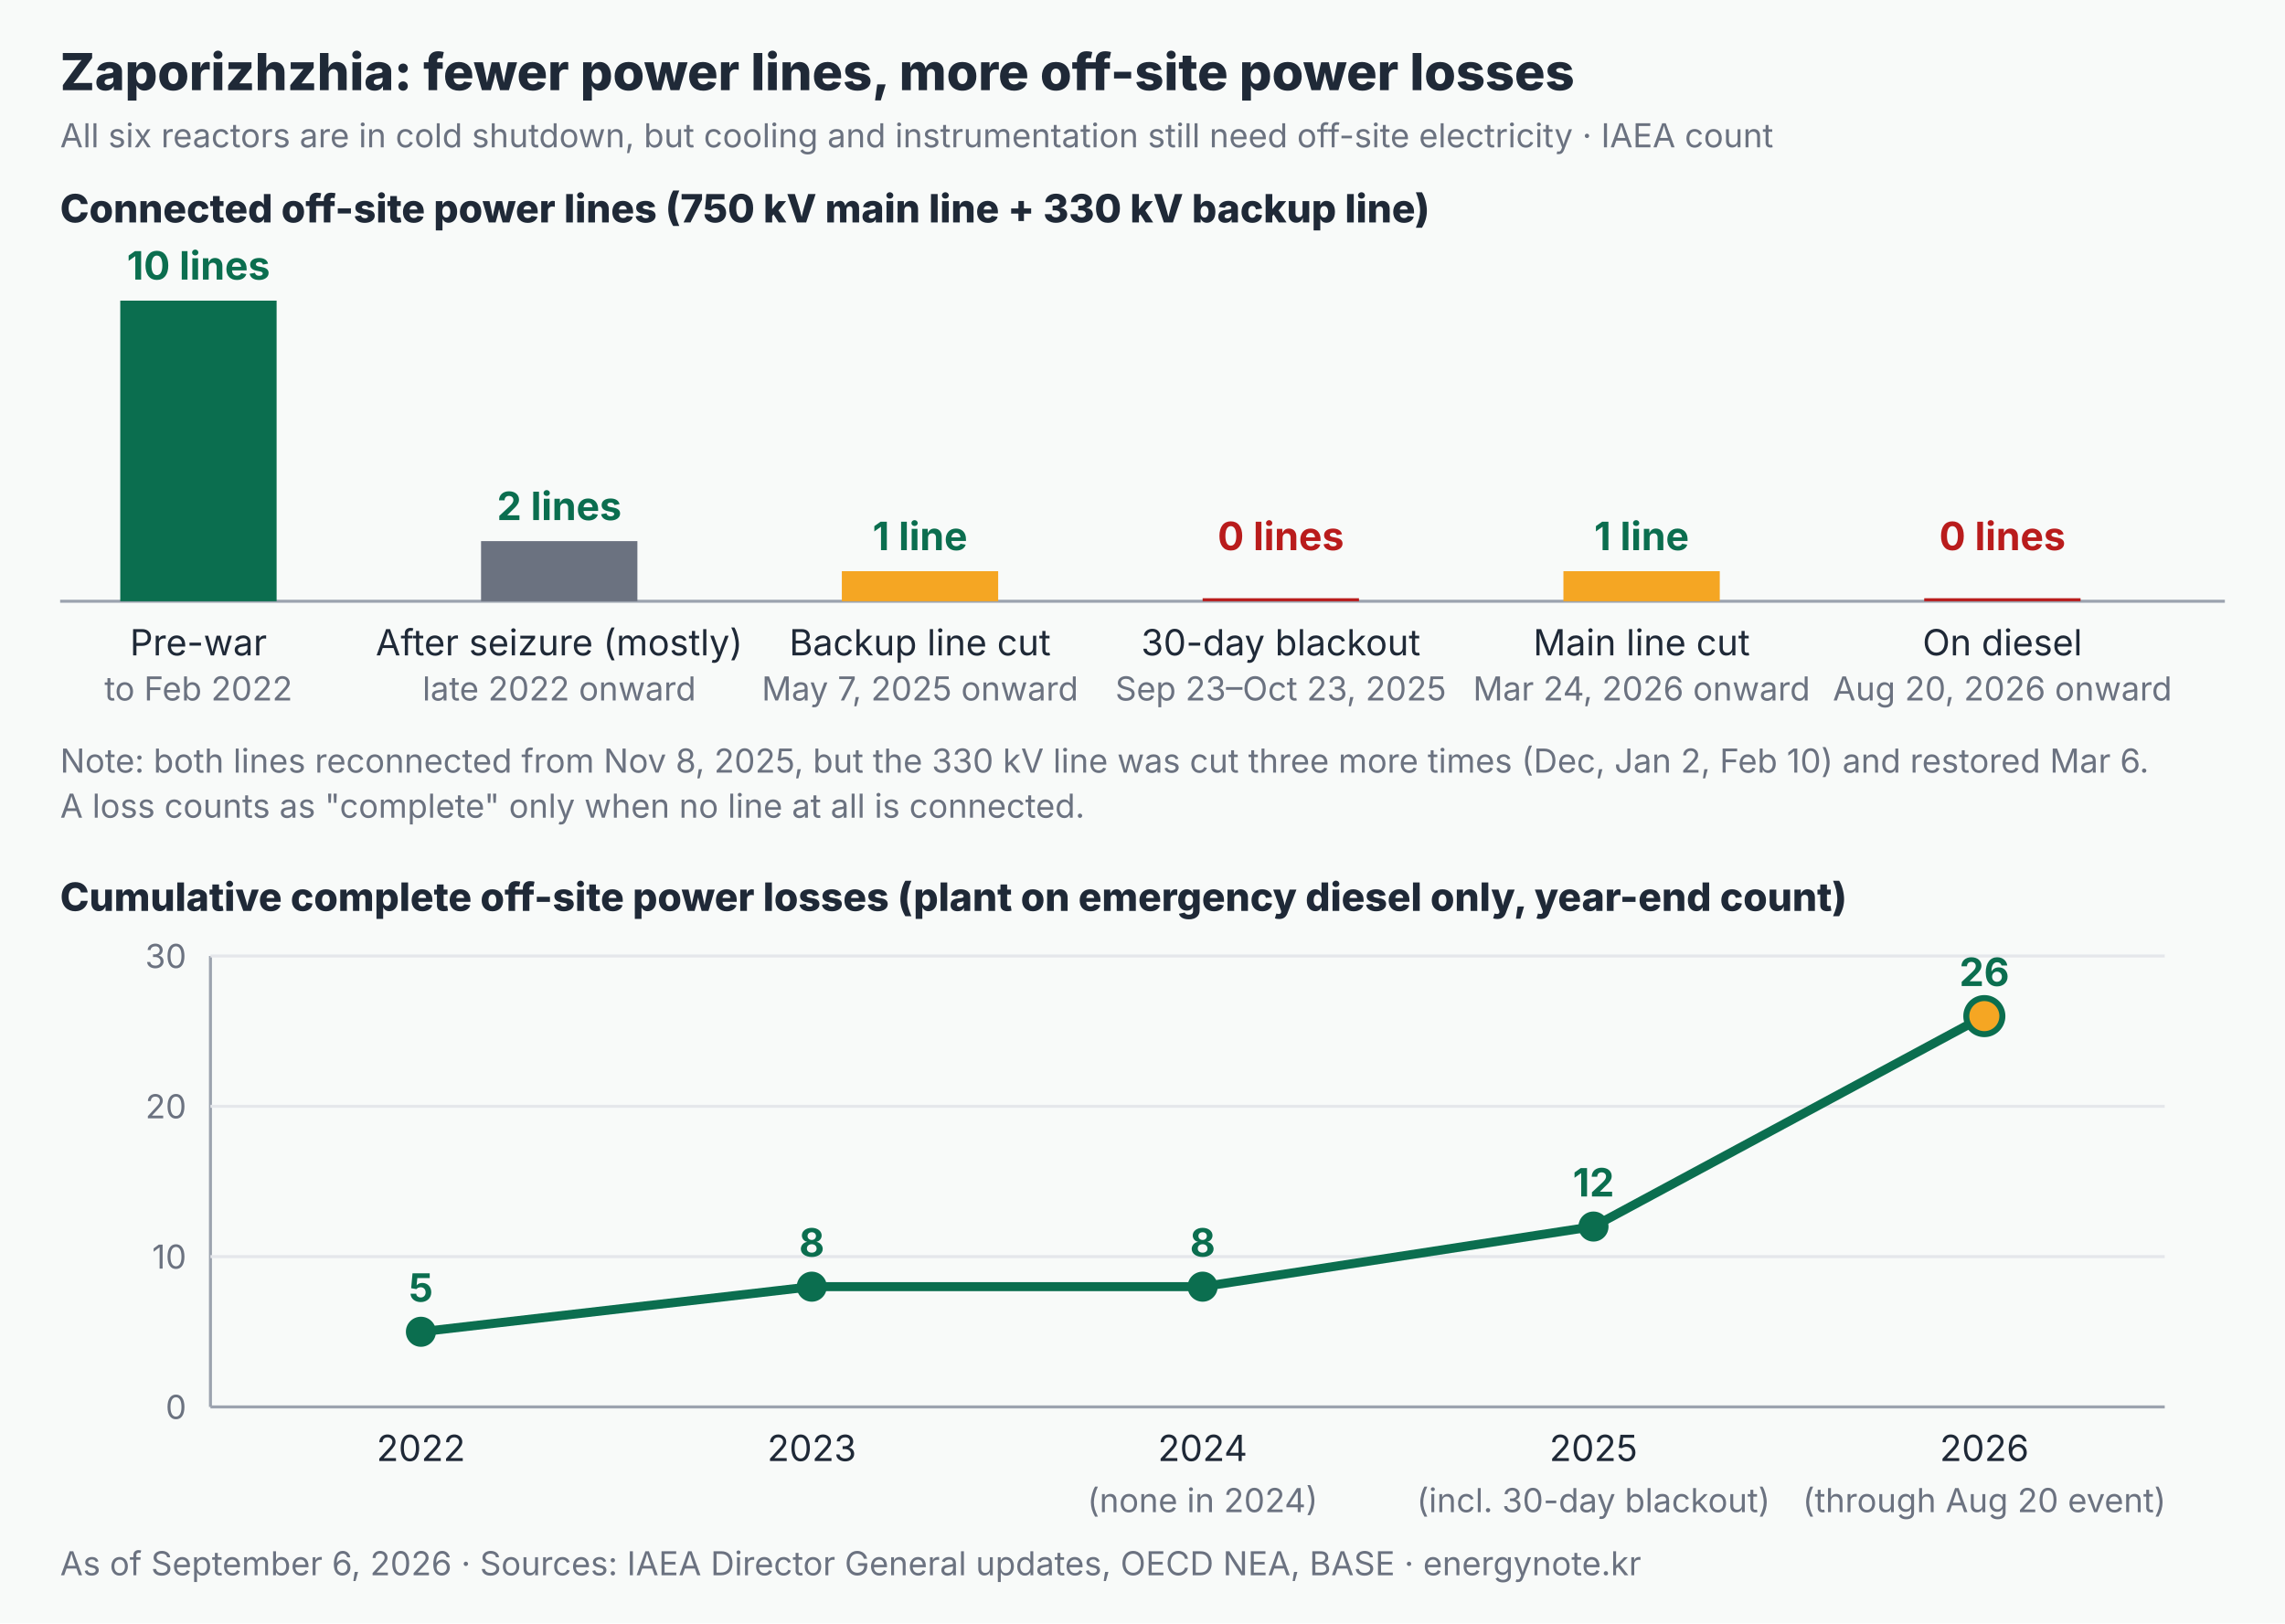
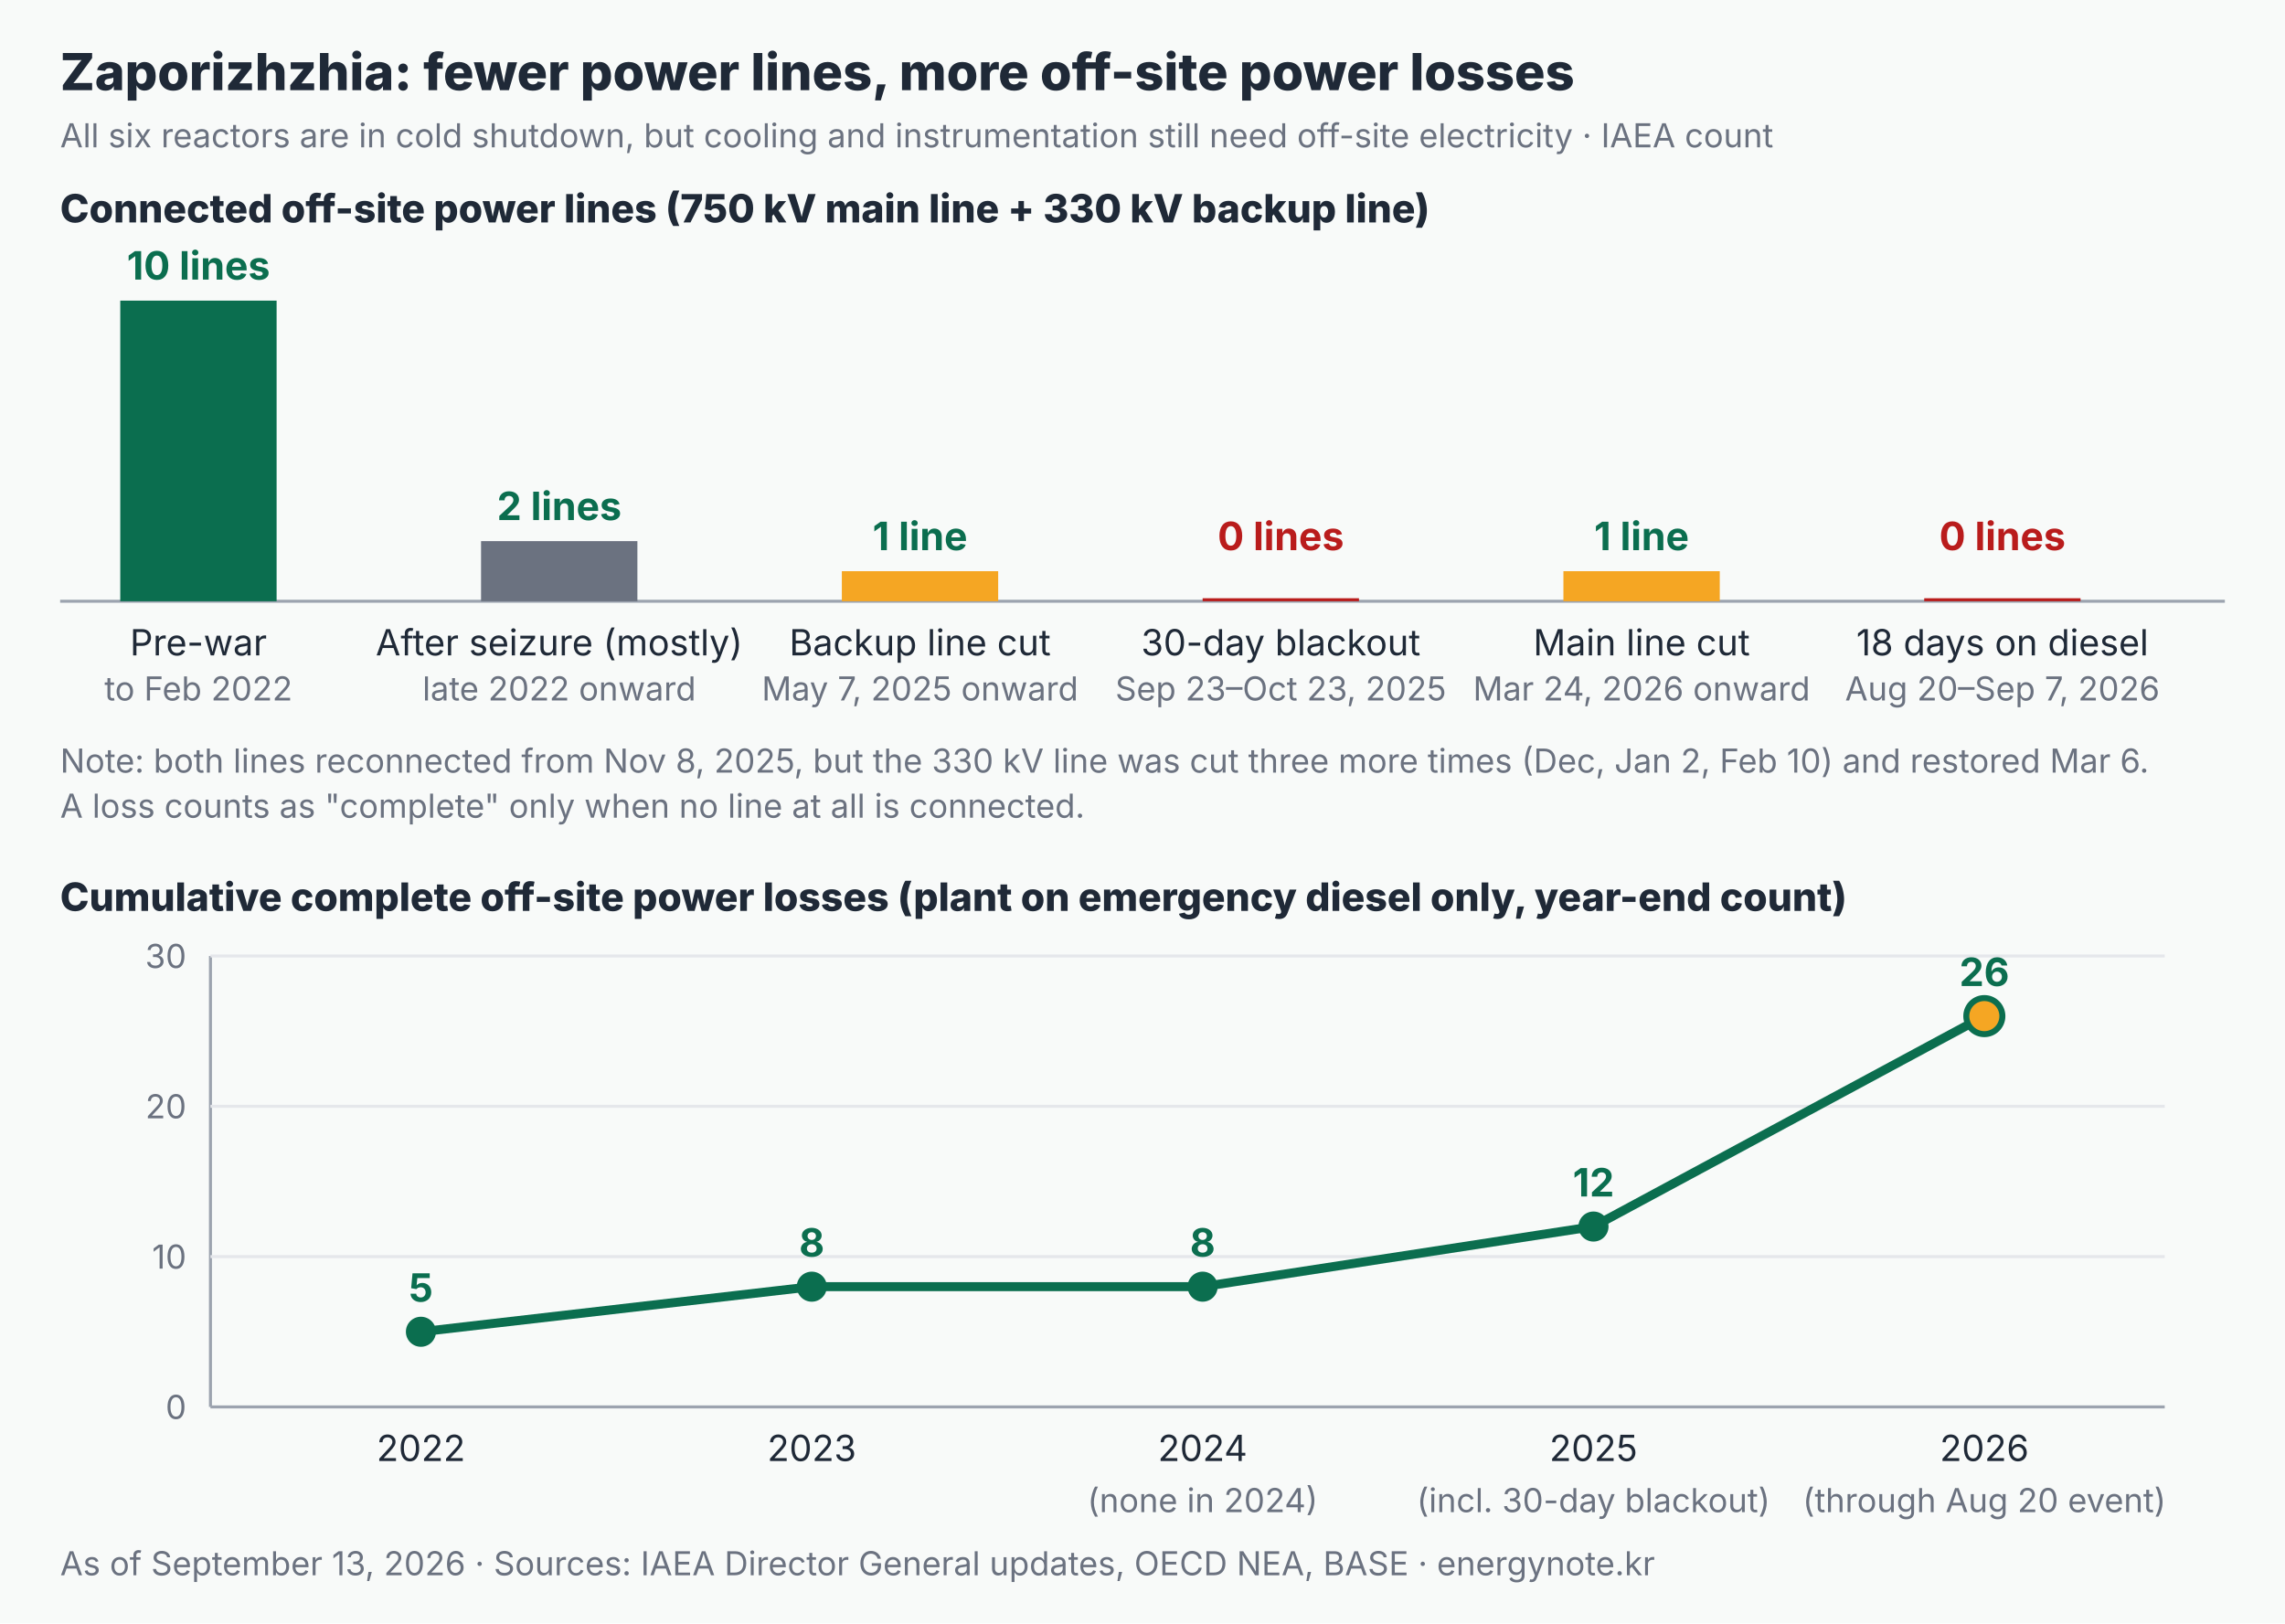
<svg xmlns="http://www.w3.org/2000/svg" viewBox="0 0 760 540" role="img" aria-labelledby="t" font-family="Inter, 'Segoe UI', Roboto, Helvetica, Arial, sans-serif">
  <style>
    .title { font-size: 17px; font-weight: 800; fill: #1f2937; }
    .h { font-size: 13px; font-weight: 800; fill: #1f2937; }
    .label { font-size: 12px; fill: #1f2937; }
    .small { font-size: 11px; fill: #6b7280; }
    .val { font-size: 13px; font-weight: 700; fill: #0b6e4f; }
    .axis { stroke: #9ca3af; stroke-width: 1; }
    .grid { stroke: #e5e7eb; stroke-width: 1; }
  </style>
  <rect x="0" y="0" width="760" height="540" fill="#f8faf9" />
  <text x="20" y="30" class="title">Zaporizhzhia: fewer power lines, more off-site power losses</text>
  <text x="20" y="49" class="small">All six reactors are in cold shutdown, but cooling and instrumentation still need off-site electricity · IAEA count</text>
  <text x="20" y="74" class="h">Connected off-site power lines (750 kV main line + 330 kV backup line)</text>
  <line x1="20" y1="200" x2="740" y2="200" class="axis" />
  <rect x="40" y="100" width="52" height="100" fill="#0b6e4f" />
  <text x="66" y="93" class="val" text-anchor="middle">10 lines</text>
  <text x="66" y="218" class="label" text-anchor="middle">Pre-war</text>
  <text x="66" y="233" class="small" text-anchor="middle">to Feb 2022</text>
  <rect x="160" y="180" width="52" height="20" fill="#6b7280" />
  <text x="186" y="173" class="val" text-anchor="middle">2 lines</text>
  <text x="186" y="218" class="label" text-anchor="middle">After seizure (mostly)</text>
  <text x="186" y="233" class="small" text-anchor="middle">late 2022 onward</text>
  <rect x="280" y="190" width="52" height="10" fill="#f5a623" />
  <text x="306" y="183" class="val" text-anchor="middle">1 line</text>
  <text x="306" y="218" class="label" text-anchor="middle">Backup line cut</text>
  <text x="306" y="233" class="small" text-anchor="middle">May 7, 2025 onward</text>
  <rect x="400" y="199" width="52" height="1" fill="#b91c1c" />
  <text x="426" y="183" class="val" text-anchor="middle" style="fill:#b91c1c">0 lines</text>
  <text x="426" y="218" class="label" text-anchor="middle">30-day blackout</text>
  <text x="426" y="233" class="small" text-anchor="middle">Sep 23–Oct 23, 2025</text>
  <rect x="520" y="190" width="52" height="10" fill="#f5a623" />
  <text x="546" y="183" class="val" text-anchor="middle">1 line</text>
  <text x="546" y="218" class="label" text-anchor="middle">Main line cut</text>
  <text x="546" y="233" class="small" text-anchor="middle">Mar 24, 2026 onward</text>
  <rect x="640" y="199" width="52" height="1" fill="#b91c1c" />
  <text x="666" y="183" class="val" text-anchor="middle" style="fill:#b91c1c">0 lines</text>
-   <text x="666" y="218" class="label" text-anchor="middle">On diesel</text>
-   <text x="666" y="233" class="small" text-anchor="middle">Aug 20, 2026 onward</text>
+   <text x="666" y="218" class="label" text-anchor="middle">18 days on diesel</text>
+   <text x="666" y="233" class="small" text-anchor="middle">Aug 20–Sep 7, 2026</text>
  <text x="20" y="257" class="small">Note: both lines reconnected from Nov 8, 2025, but the 330 kV line was cut three more times (Dec, Jan 2, Feb 10) and restored Mar 6.</text>
  <text x="20" y="272" class="small">A loss counts as "complete" only when no line at all is connected.</text>
  <text x="20" y="303" class="h">Cumulative complete off-site power losses (plant on emergency diesel only, year-end count)</text>
  <line x1="70" y1="468" x2="720" y2="468" class="axis" />
  <line x1="70" y1="318" x2="70" y2="468" class="axis" />
  <line x1="70" y1="418" x2="720" y2="418" class="grid" />
  <line x1="70" y1="368" x2="720" y2="368" class="grid" />
  <line x1="70" y1="318" x2="720" y2="318" class="grid" />
  <text x="62" y="472" class="small" text-anchor="end">0</text>
  <text x="62" y="422" class="small" text-anchor="end">10</text>
  <text x="62" y="372" class="small" text-anchor="end">20</text>
  <text x="62" y="322" class="small" text-anchor="end">30</text>
  <polyline points="140,443 270,428 400,428 530,408 660,338" fill="none" stroke="#0b6e4f" stroke-width="3" stroke-linejoin="round" />
  <circle cx="140" cy="443" r="5" fill="#0b6e4f" />
  <circle cx="270" cy="428" r="5" fill="#0b6e4f" />
  <circle cx="400" cy="428" r="5" fill="#0b6e4f" />
  <circle cx="530" cy="408" r="5" fill="#0b6e4f" />
  <circle cx="660" cy="338" r="6" fill="#f5a623" stroke="#0b6e4f" stroke-width="2" />
  <text x="140" y="433" class="val" text-anchor="middle">5</text>
  <text x="270" y="418" class="val" text-anchor="middle">8</text>
  <text x="400" y="418" class="val" text-anchor="middle">8</text>
  <text x="530" y="398" class="val" text-anchor="middle">12</text>
  <text x="660" y="328" class="val" text-anchor="middle">26</text>
  <text x="140" y="486" class="label" text-anchor="middle">2022</text>
  <text x="270" y="486" class="label" text-anchor="middle">2023</text>
  <text x="400" y="486" class="label" text-anchor="middle">2024</text>
  <text x="530" y="486" class="label" text-anchor="middle">2025</text>
  <text x="660" y="486" class="label" text-anchor="middle">2026</text>
  <text x="400" y="503" class="small" text-anchor="middle">(none in 2024)</text>
  <text x="530" y="503" class="small" text-anchor="middle">(incl. 30-day blackout)</text>
  <text x="660" y="503" class="small" text-anchor="middle">(through Aug 20 event)</text>
-   <text x="20" y="524" class="small">As of September 6, 2026 · Sources: IAEA Director General updates, OECD NEA, BASE · energynote.kr</text>
+   <text x="20" y="524" class="small">As of September 13, 2026 · Sources: IAEA Director General updates, OECD NEA, BASE · energynote.kr</text>
</svg>
